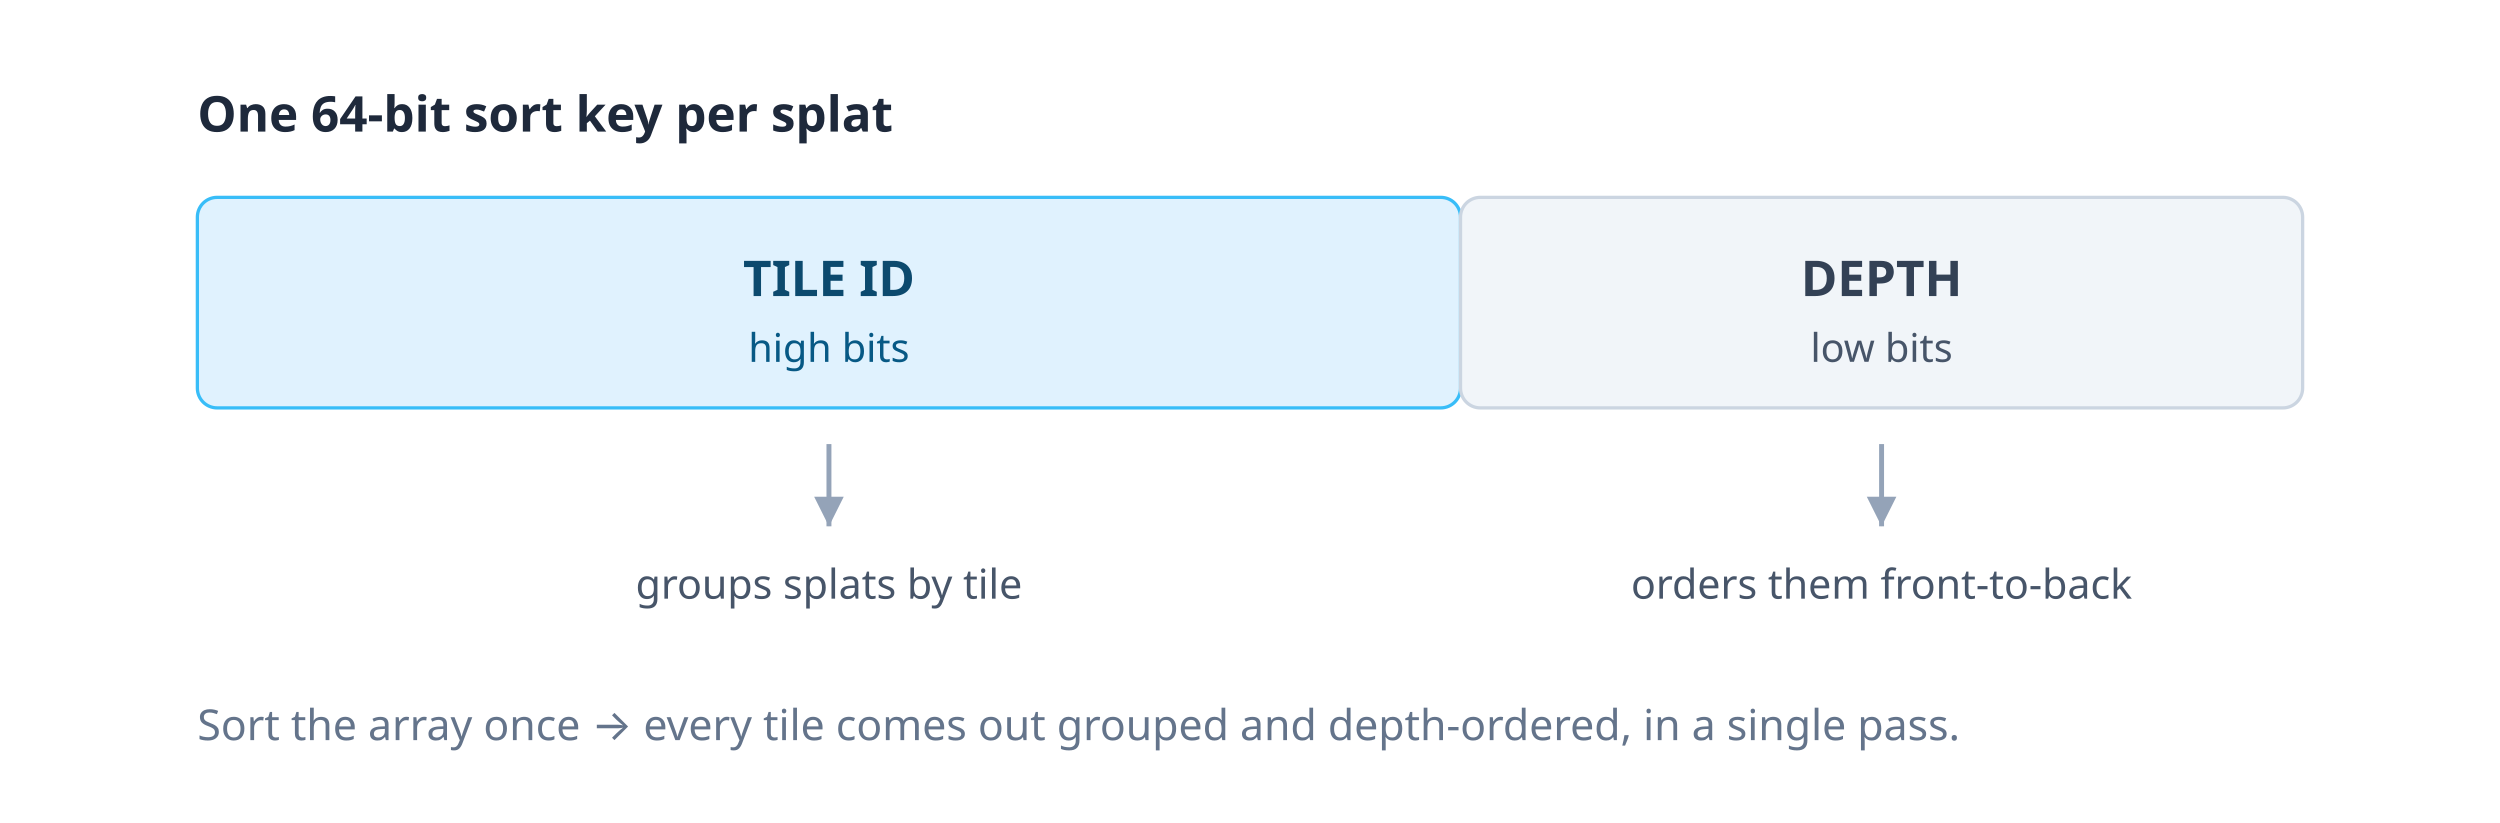
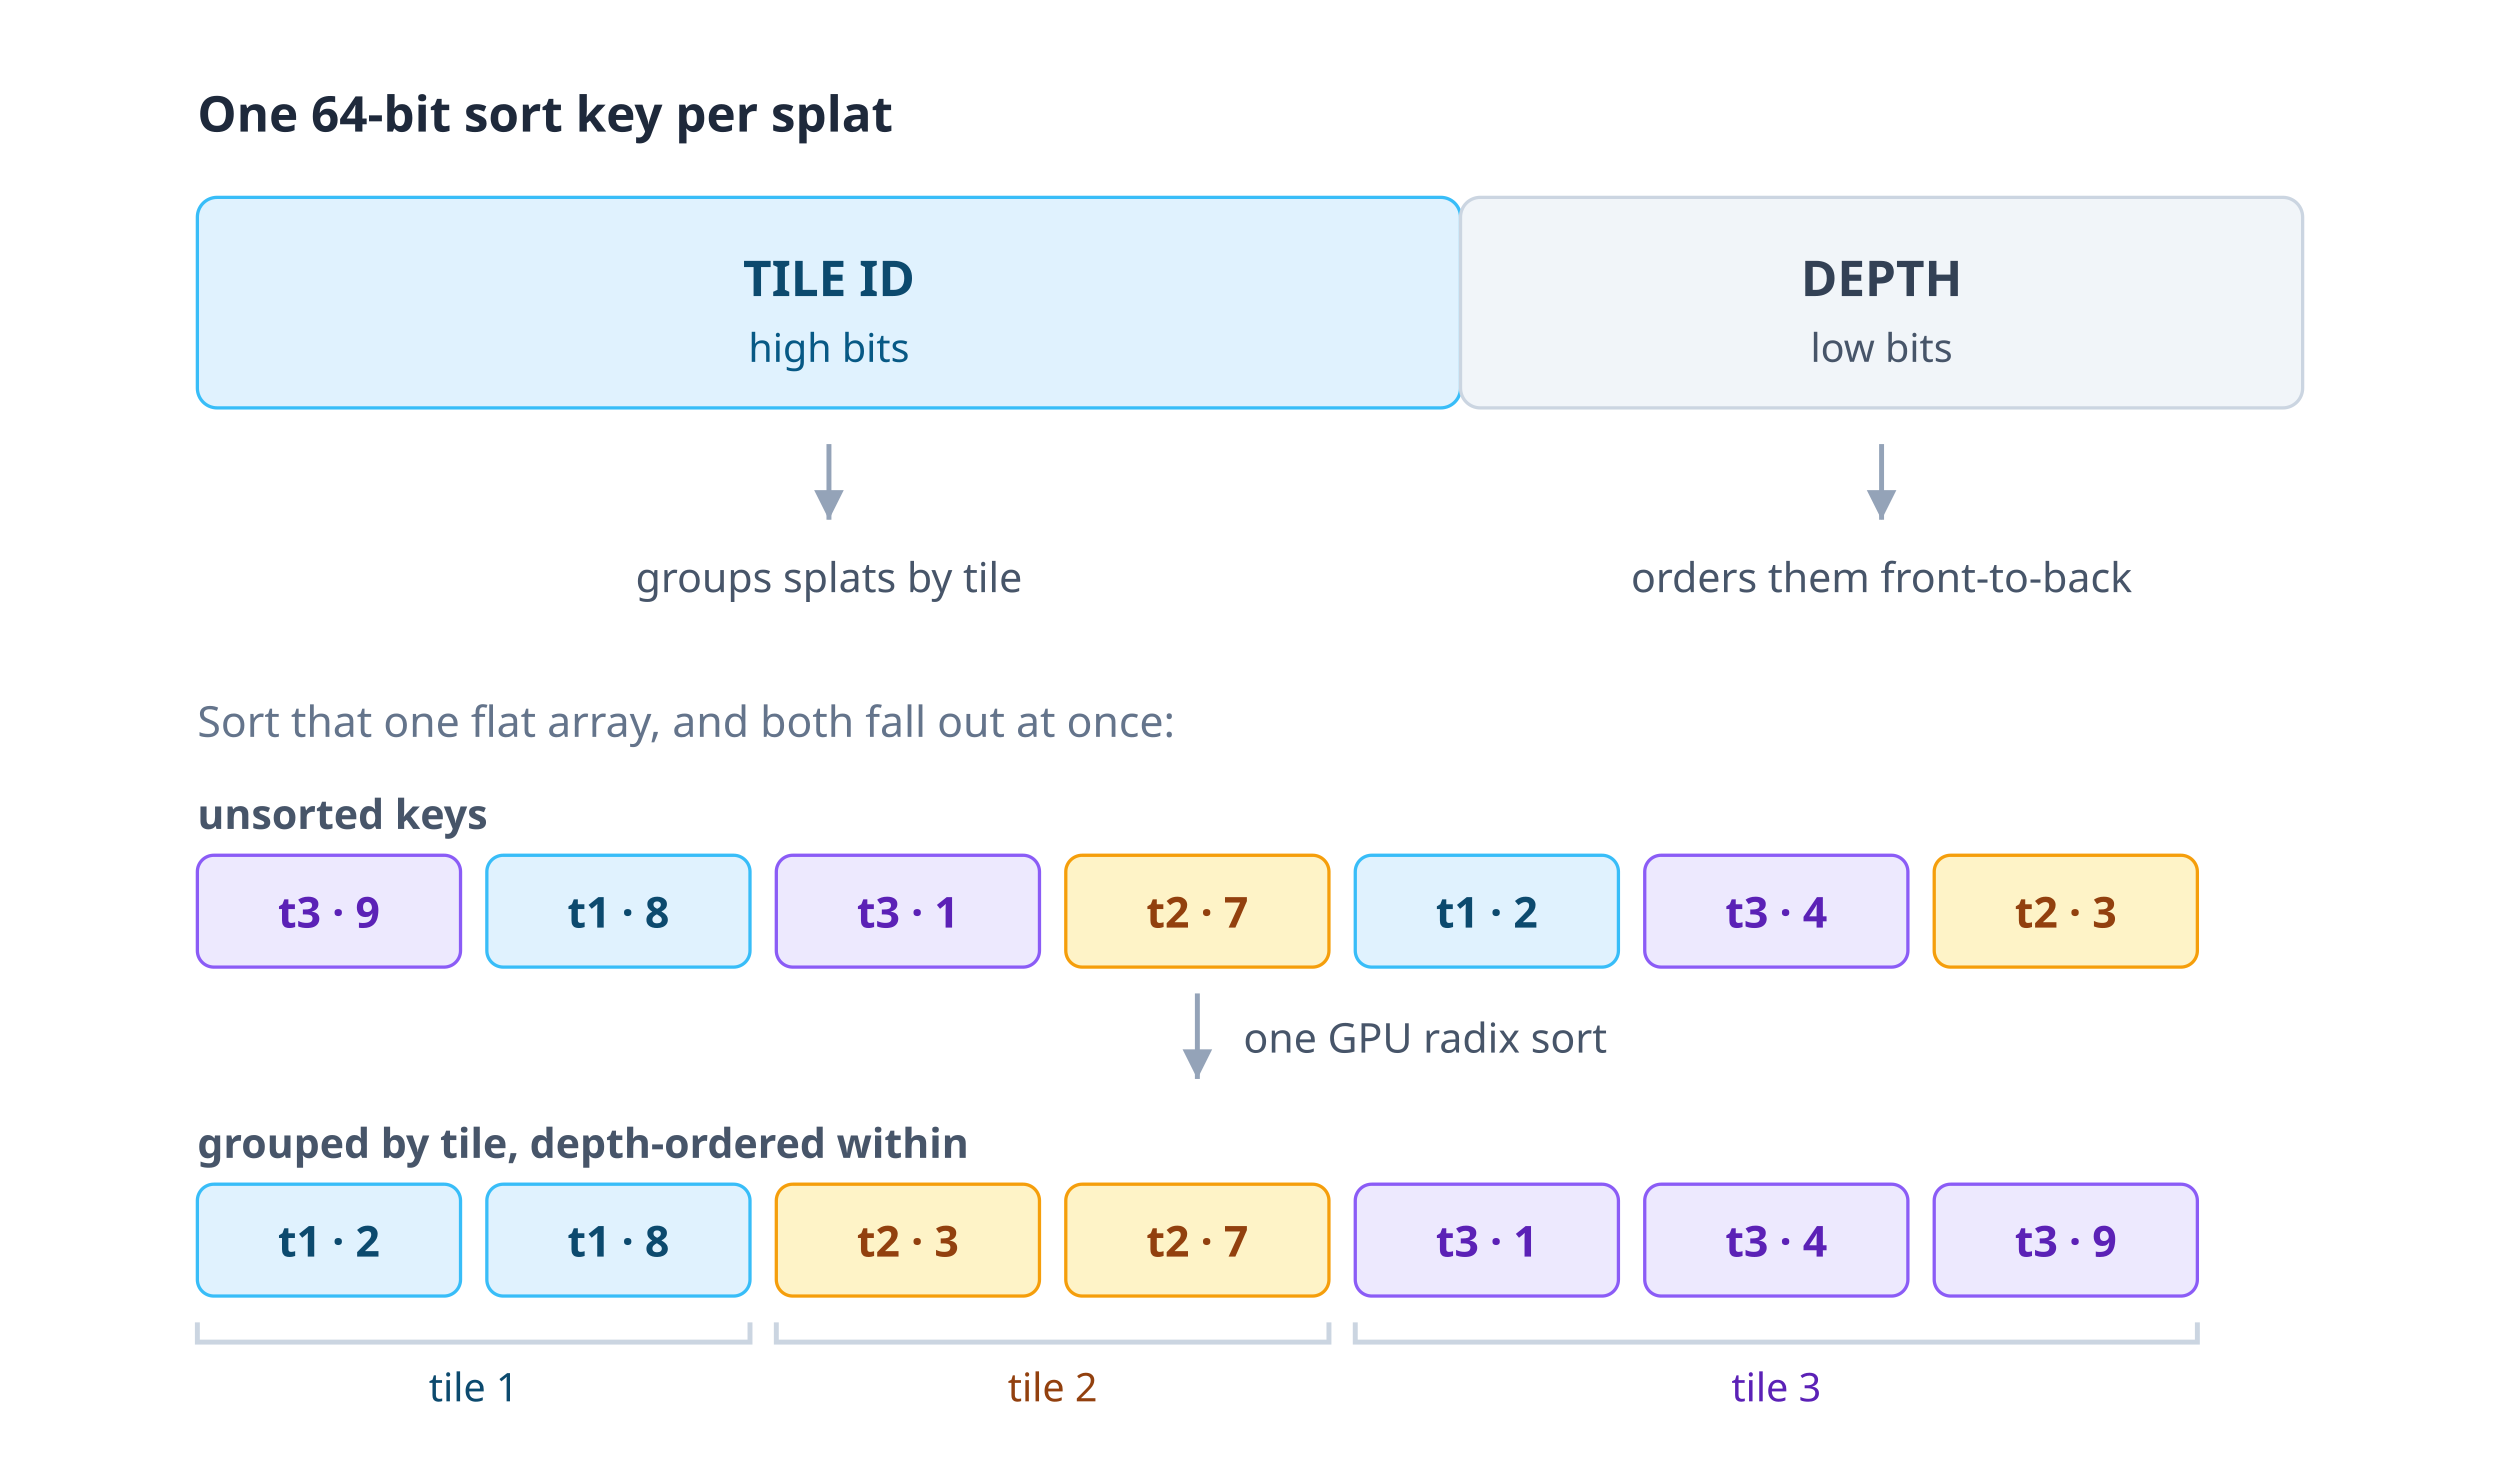
- <svg xmlns="http://www.w3.org/2000/svg" viewBox="0 0 760 250" font-family="Segoe UI, system-ui, -apple-system, sans-serif">
+ <svg xmlns="http://www.w3.org/2000/svg" viewBox="0 0 760 446" font-family="Segoe UI, system-ui, -apple-system, sans-serif">
  <defs>
    <marker id="a2" markerWidth="9" markerHeight="9" refX="6" refY="3" orient="auto" markerUnits="strokeWidth">
      <path d="M0,0 L6,3 L0,6 Z" fill="#94a3b8" />
    </marker>
  </defs>
  <text x="60" y="40" font-size="15" font-weight="600" fill="#1e293b">One 64-bit sort key per splat</text>
  <rect x="60" y="60" width="384" height="64" rx="6" fill="#e0f2fe" stroke="#38bdf8" />
  <rect x="444" y="60" width="256" height="64" rx="6" fill="#f1f5f9" stroke="#cbd5e1" />
  <text x="252" y="90" font-size="15" font-weight="600" fill="#0c4a6e" text-anchor="middle">TILE ID</text>
  <text x="252" y="110" font-size="12" fill="#075985" text-anchor="middle">high bits</text>
  <text x="572" y="90" font-size="15" font-weight="600" fill="#334155" text-anchor="middle">DEPTH</text>
  <text x="572" y="110" font-size="12" fill="#475569" text-anchor="middle">low bits</text>
-   <line x1="252" y1="135" x2="252" y2="160" stroke="#94a3b8" stroke-width="1.5" marker-end="url(#a2)" />
-   <text x="252" y="182" font-size="12.5" fill="#475569" text-anchor="middle">groups splats by tile</text>
-   <line x1="572" y1="135" x2="572" y2="160" stroke="#94a3b8" stroke-width="1.5" marker-end="url(#a2)" />
-   <text x="572" y="182" font-size="12.5" fill="#475569" text-anchor="middle">orders them front-to-back</text>
-   <text x="60" y="225" font-size="13" fill="#64748b">Sort the array once → every tile comes out grouped and depth-ordered, in a single pass.</text>
+   <line x1="252" y1="135" x2="252" y2="158" stroke="#94a3b8" stroke-width="1.5" marker-end="url(#a2)" />
+   <text x="252" y="180" font-size="12.5" fill="#475569" text-anchor="middle">groups splats by tile</text>
+   <line x1="572" y1="135" x2="572" y2="158" stroke="#94a3b8" stroke-width="1.5" marker-end="url(#a2)" />
+   <text x="572" y="180" font-size="12.5" fill="#475569" text-anchor="middle">orders them front-to-back</text>
+   <text x="60" y="224" font-size="13" fill="#64748b">Sort that one flat array, and both fall out at once:</text>
+   <text x="60" y="252" font-size="12.5" font-weight="600" fill="#475569">unsorted keys</text>
+   <g font-size="13" font-weight="600">
+     <rect x="60" y="260" width="80" height="34" rx="5" fill="#ede9fe" stroke="#8b5cf6" />
+     <text x="100" y="282" fill="#5b21b6" text-anchor="middle">t3 · 9</text>
+     <rect x="148" y="260" width="80" height="34" rx="5" fill="#e0f2fe" stroke="#38bdf8" />
+     <text x="188" y="282" fill="#0c4a6e" text-anchor="middle">t1 · 8</text>
+     <rect x="236" y="260" width="80" height="34" rx="5" fill="#ede9fe" stroke="#8b5cf6" />
+     <text x="276" y="282" fill="#5b21b6" text-anchor="middle">t3 · 1</text>
+     <rect x="324" y="260" width="80" height="34" rx="5" fill="#fef3c7" stroke="#f59e0b" />
+     <text x="364" y="282" fill="#92400e" text-anchor="middle">t2 · 7</text>
+     <rect x="412" y="260" width="80" height="34" rx="5" fill="#e0f2fe" stroke="#38bdf8" />
+     <text x="452" y="282" fill="#0c4a6e" text-anchor="middle">t1 · 2</text>
+     <rect x="500" y="260" width="80" height="34" rx="5" fill="#ede9fe" stroke="#8b5cf6" />
+     <text x="540" y="282" fill="#5b21b6" text-anchor="middle">t3 · 4</text>
+     <rect x="588" y="260" width="80" height="34" rx="5" fill="#fef3c7" stroke="#f59e0b" />
+     <text x="628" y="282" fill="#92400e" text-anchor="middle">t2 · 3</text>
+   </g>
+   <line x1="364" y1="302" x2="364" y2="328" stroke="#94a3b8" stroke-width="1.5" marker-end="url(#a2)" />
+   <text x="378" y="320" font-size="12.5" fill="#475569">one GPU radix sort</text>
+   <text x="60" y="352" font-size="12.5" font-weight="600" fill="#475569">grouped by tile, depth-ordered within</text>
+   <g font-size="13" font-weight="600">
+     <rect x="60" y="360" width="80" height="34" rx="5" fill="#e0f2fe" stroke="#38bdf8" />
+     <text x="100" y="382" fill="#0c4a6e" text-anchor="middle">t1 · 2</text>
+     <rect x="148" y="360" width="80" height="34" rx="5" fill="#e0f2fe" stroke="#38bdf8" />
+     <text x="188" y="382" fill="#0c4a6e" text-anchor="middle">t1 · 8</text>
+     <rect x="236" y="360" width="80" height="34" rx="5" fill="#fef3c7" stroke="#f59e0b" />
+     <text x="276" y="382" fill="#92400e" text-anchor="middle">t2 · 3</text>
+     <rect x="324" y="360" width="80" height="34" rx="5" fill="#fef3c7" stroke="#f59e0b" />
+     <text x="364" y="382" fill="#92400e" text-anchor="middle">t2 · 7</text>
+     <rect x="412" y="360" width="80" height="34" rx="5" fill="#ede9fe" stroke="#8b5cf6" />
+     <text x="452" y="382" fill="#5b21b6" text-anchor="middle">t3 · 1</text>
+     <rect x="500" y="360" width="80" height="34" rx="5" fill="#ede9fe" stroke="#8b5cf6" />
+     <text x="540" y="382" fill="#5b21b6" text-anchor="middle">t3 · 4</text>
+     <rect x="588" y="360" width="80" height="34" rx="5" fill="#ede9fe" stroke="#8b5cf6" />
+     <text x="628" y="382" fill="#5b21b6" text-anchor="middle">t3 · 9</text>
+   </g>
+   <g stroke="#cbd5e1" stroke-width="1.5" fill="none">
+     <path d="M60,402 L60,408 L228,408 L228,402" />
+     <path d="M236,402 L236,408 L404,408 L404,402" />
+     <path d="M412,402 L412,408 L668,408 L668,402" />
+   </g>
+   <g font-size="12" text-anchor="middle">
+     <text x="144" y="426" fill="#0c4a6e">tile 1</text>
+     <text x="320" y="426" fill="#92400e">tile 2</text>
+     <text x="540" y="426" fill="#5b21b6">tile 3</text>
+   </g>
</svg>
